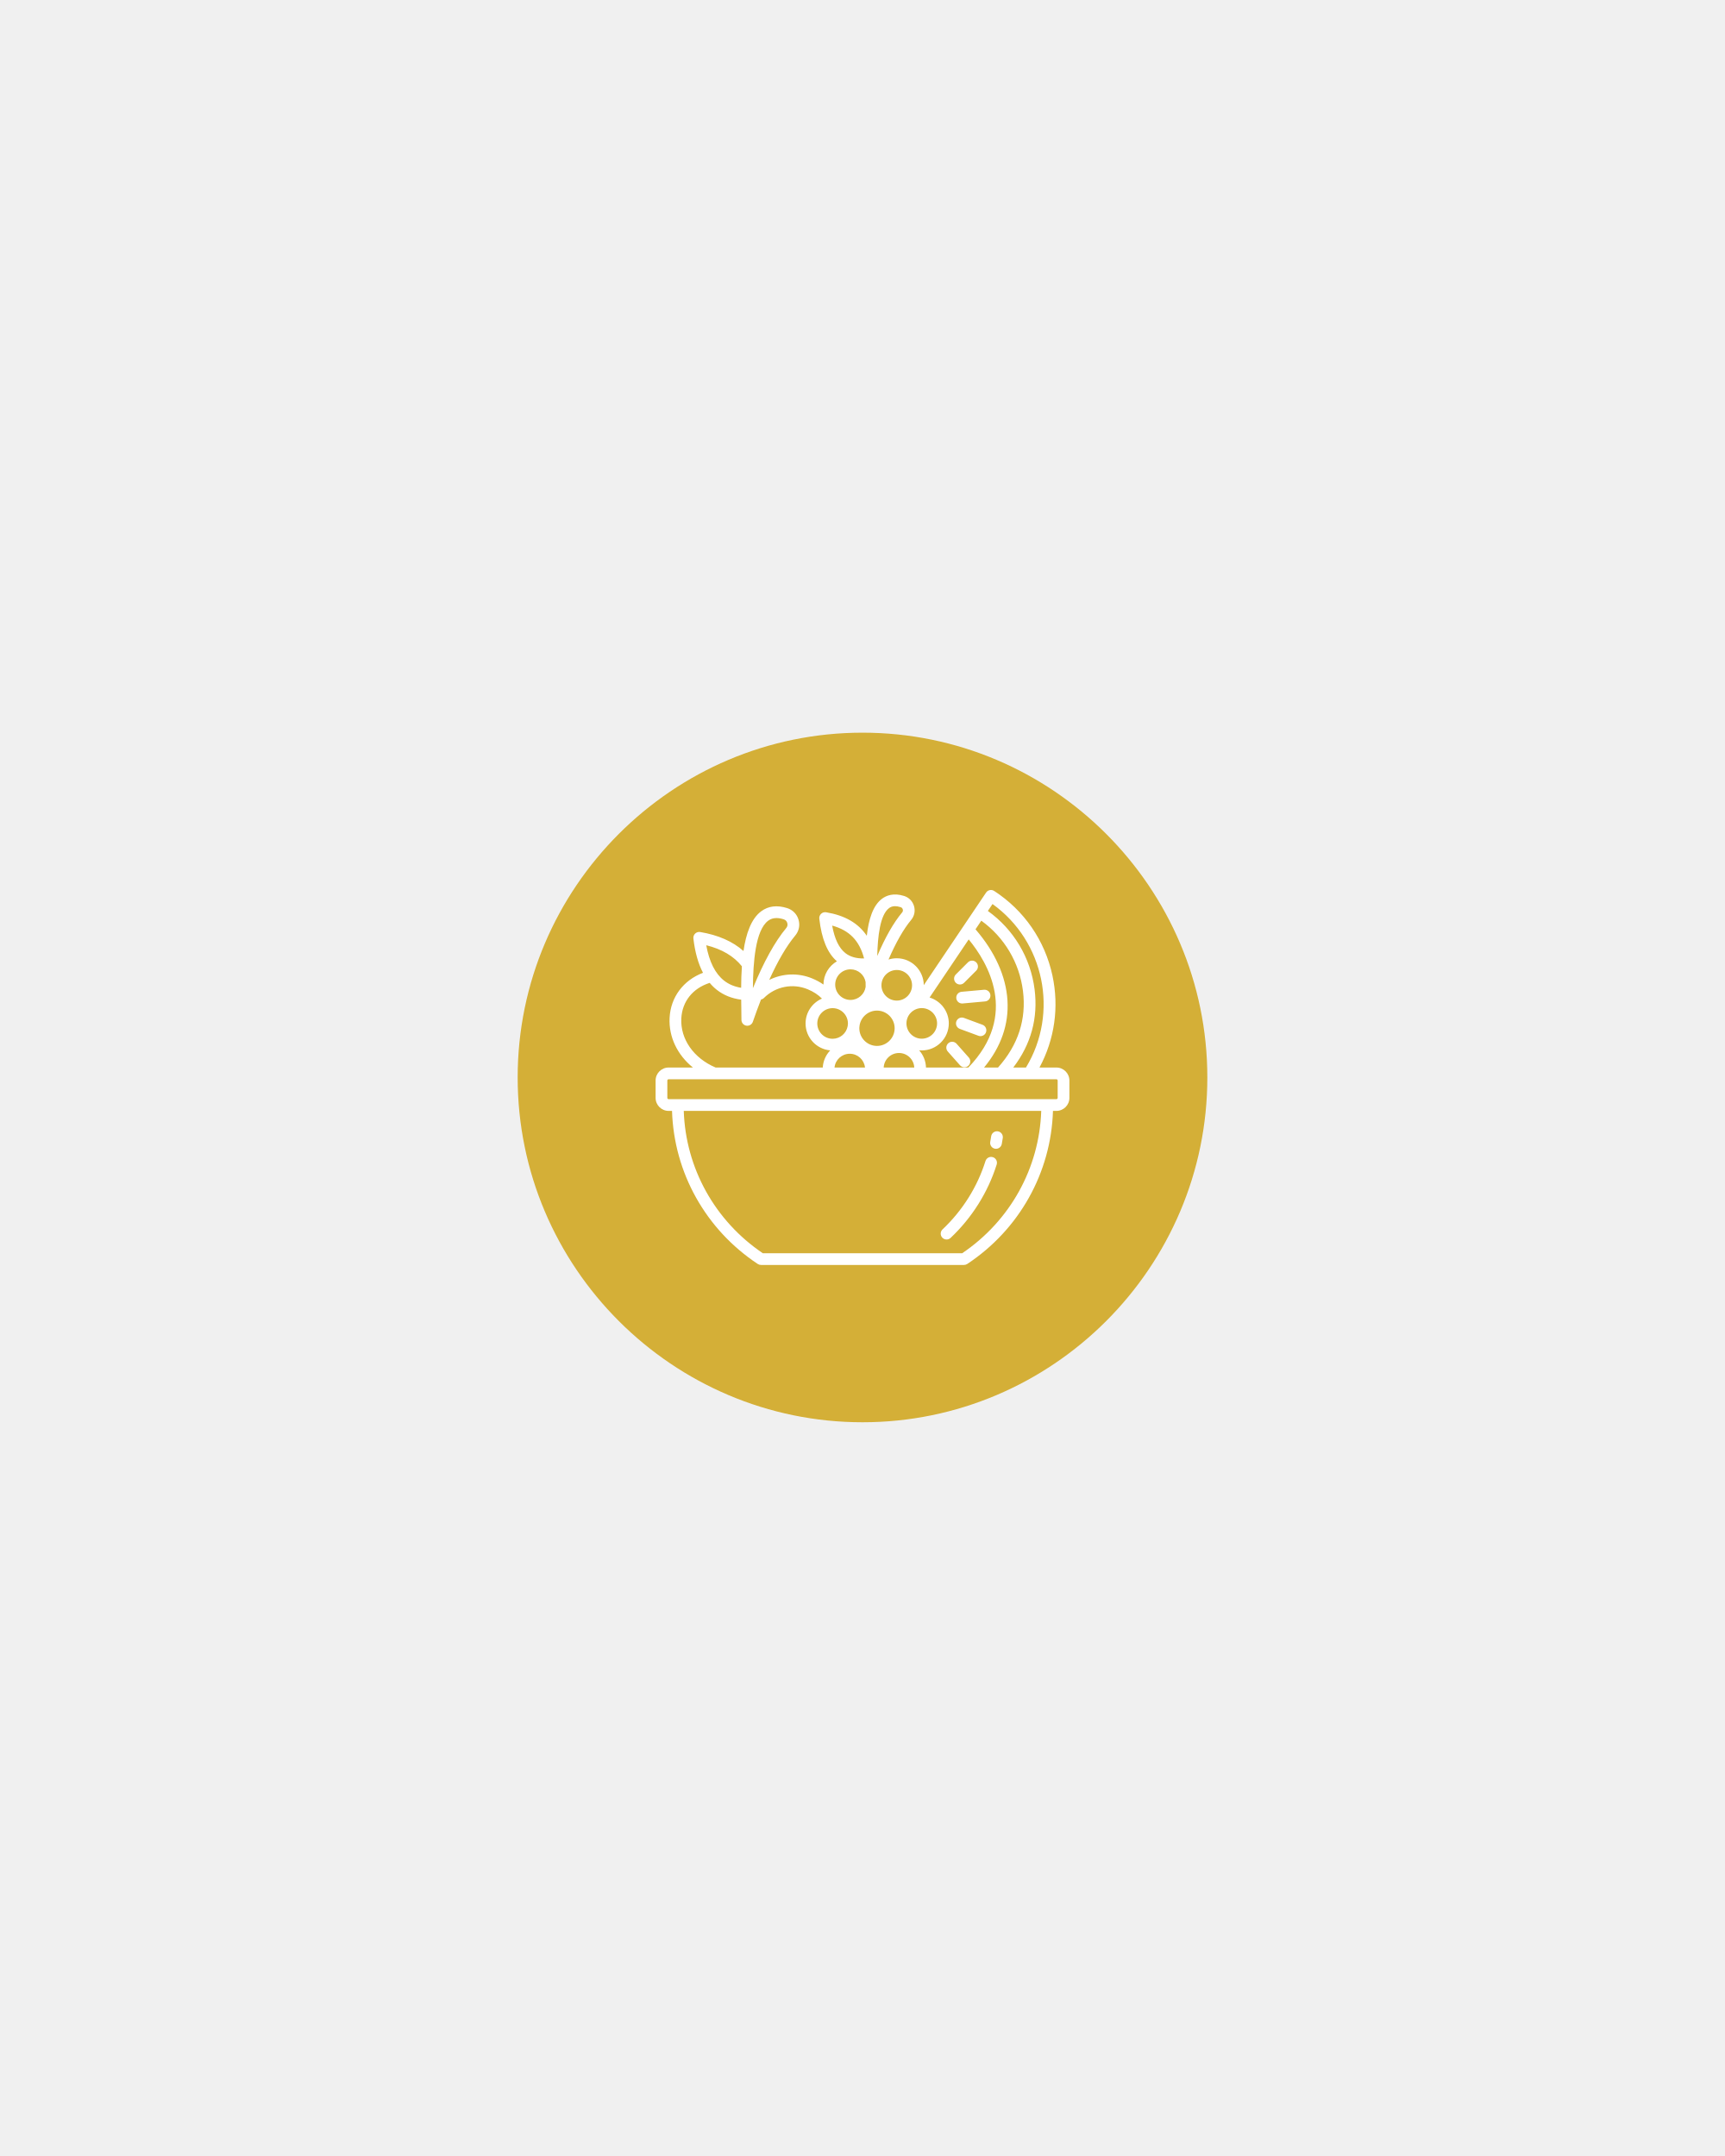
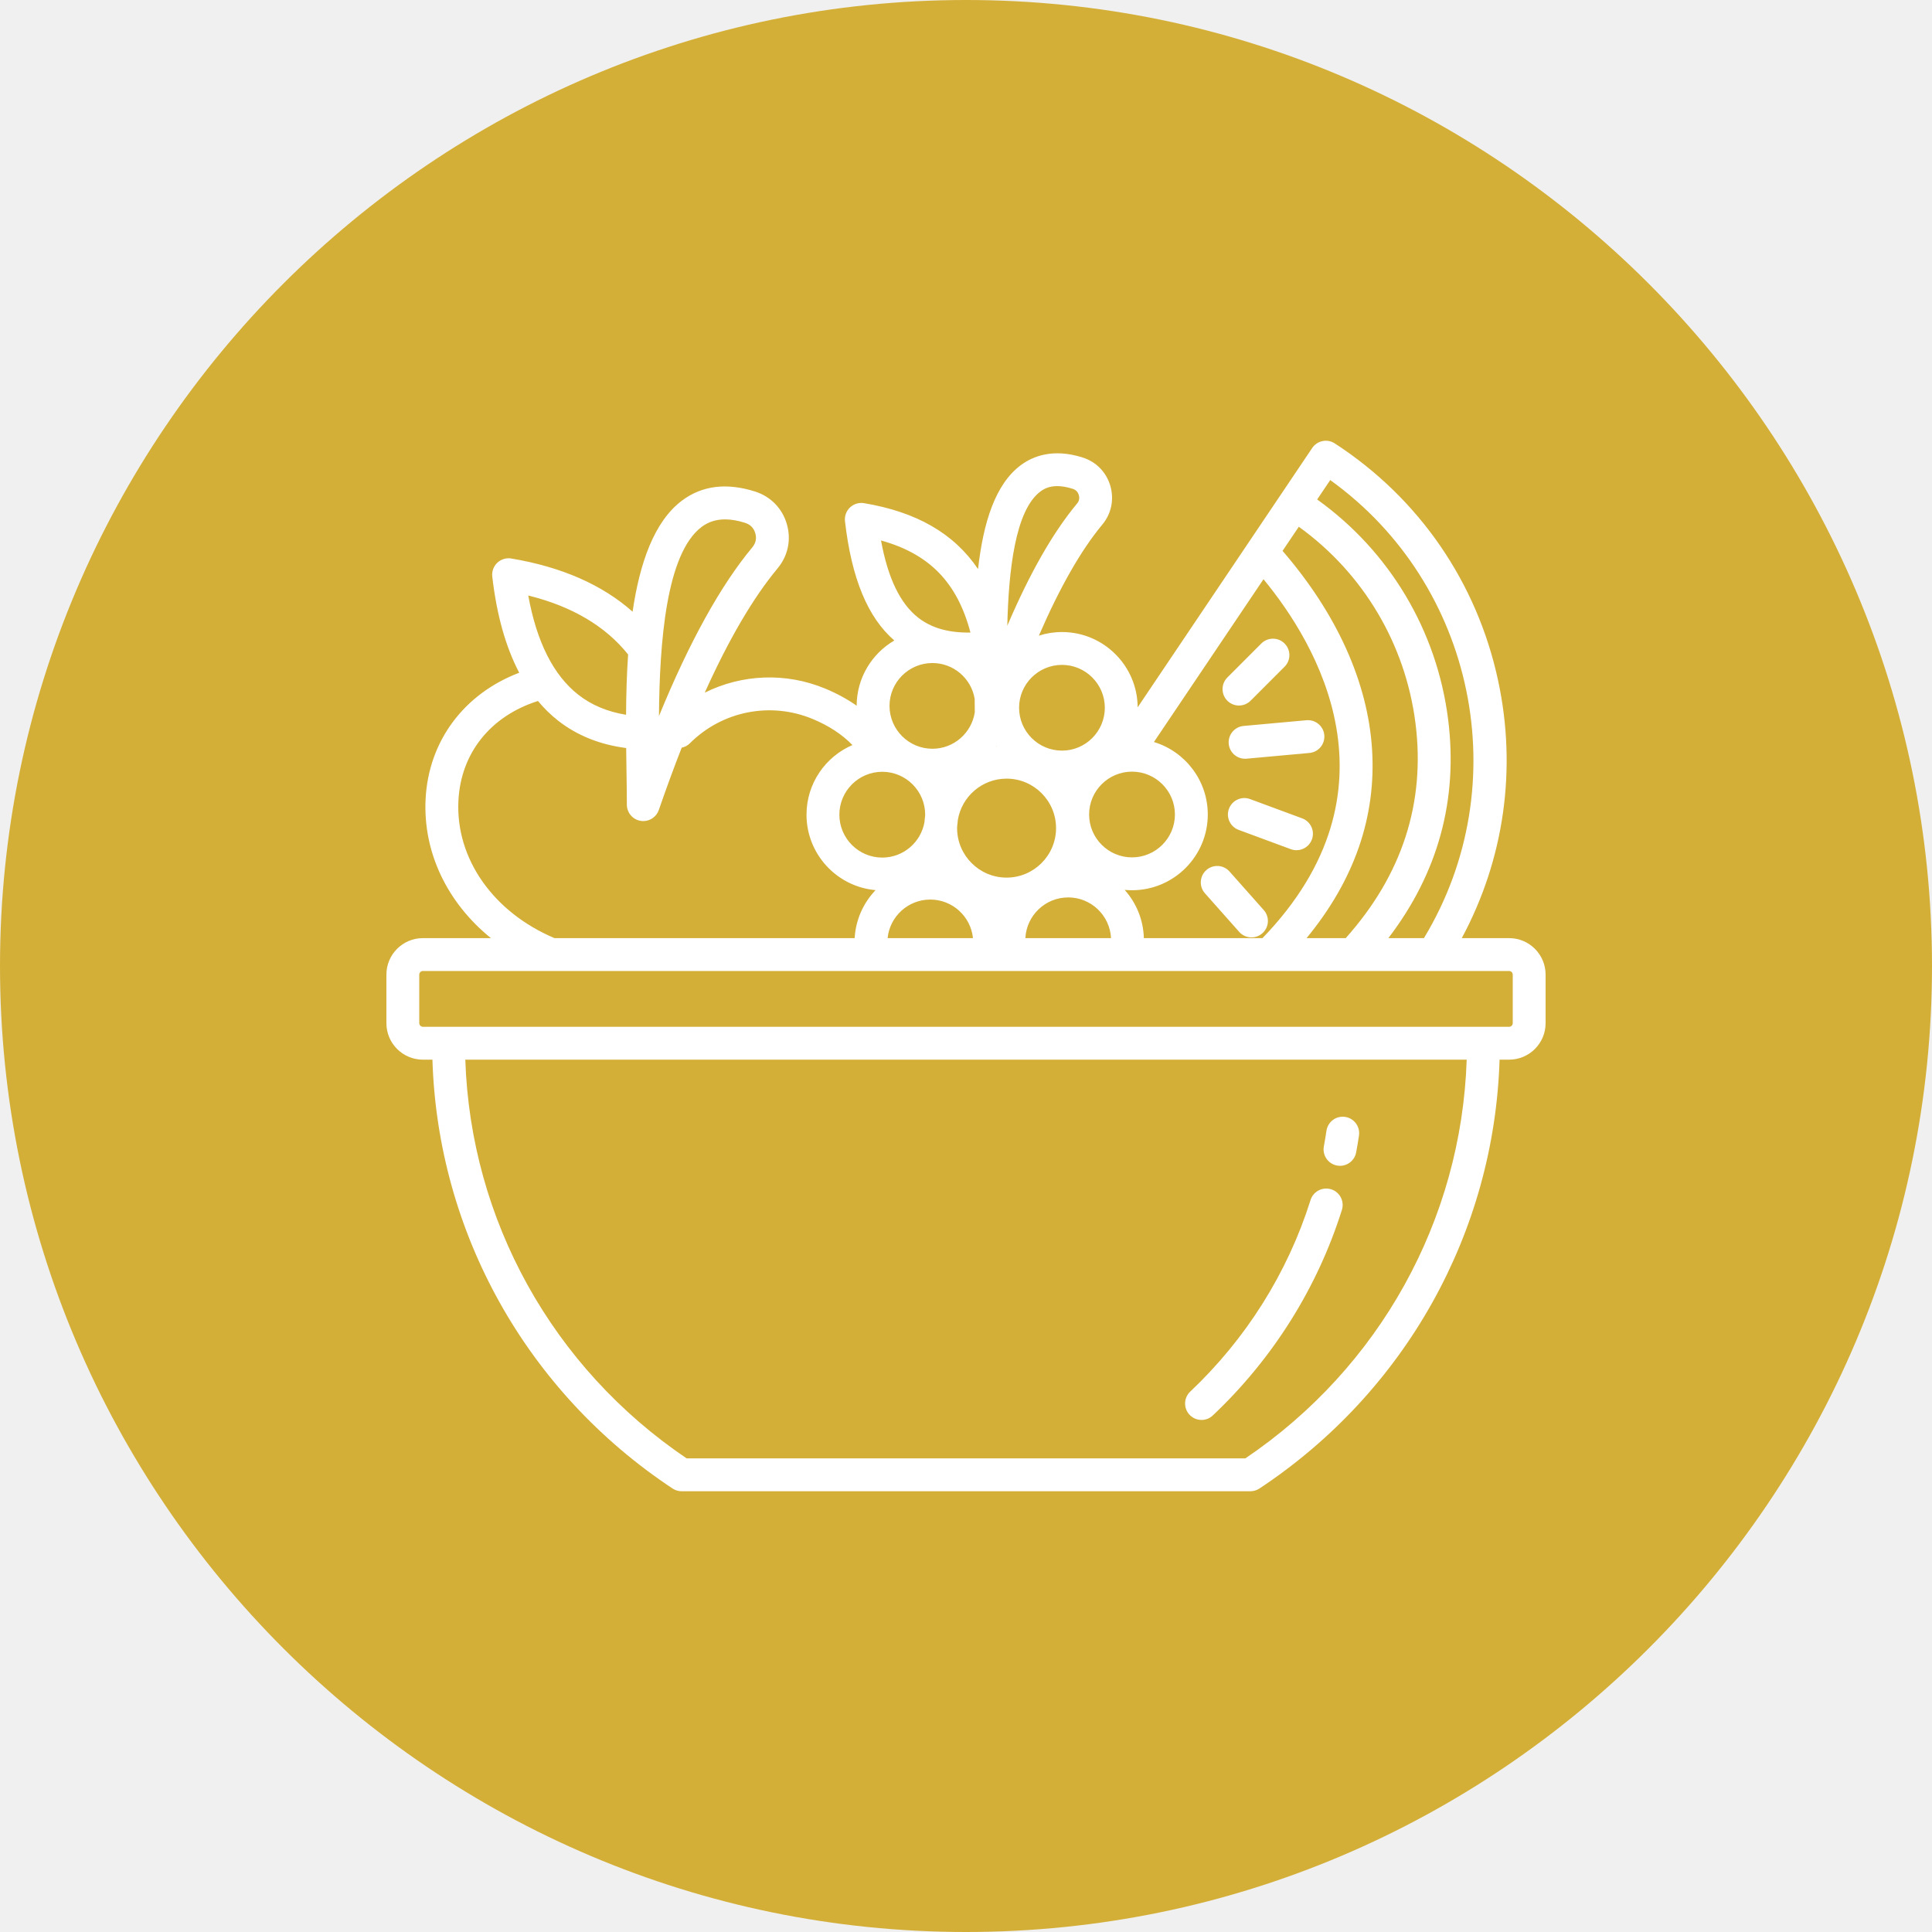
- <svg xmlns="http://www.w3.org/2000/svg" width="1080" zoomAndPan="magnify" viewBox="0 0 810 1012.5" height="1350" preserveAspectRatio="xMidYMid meet" version="1.0">
+ <svg xmlns="http://www.w3.org/2000/svg" width="500" zoomAndPan="magnify" viewBox="243.078 344.078 323.844 323.844" height="500" preserveAspectRatio="xMidYMid meet" version="1.0">
  <defs>
    <clipPath id="7c243d8bea">
      <path d="M 243.078 344.078 L 566.922 344.078 L 566.922 667.922 L 243.078 667.922 Z M 243.078 344.078 " clip-rule="nonzero" />
    </clipPath>
  </defs>
  <g clip-path="url(#7c243d8bea)">
    <path fill="#d4af37" d="M 405.008 667.922 C 494.199 667.922 566.922 595.18 566.922 506.008 C 566.922 416.82 494.199 344.078 405.008 344.078 C 315.82 344.078 243.078 416.82 243.078 506.008 C 243.078 595.18 315.82 667.922 405.008 667.922 Z M 405.008 667.922 " fill-opacity="1" fill-rule="evenodd" />
  </g>
  <path fill="#ffffff" d="M 464.984 536.234 C 465.156 535.301 465.305 534.418 465.422 533.613 C 465.648 532.109 467.047 531.066 468.551 531.293 C 470.055 531.516 471.094 532.918 470.871 534.422 C 470.742 535.305 470.586 536.227 470.398 537.238 C 470.152 538.566 468.996 539.492 467.695 539.492 C 467.527 539.492 467.359 539.477 467.188 539.445 C 465.695 539.168 464.707 537.73 464.984 536.234 Z M 444.48 582.09 C 445.156 582.09 445.836 581.844 446.367 581.34 C 456.418 571.855 463.898 559.941 468.008 546.887 C 468.465 545.434 467.66 543.887 466.211 543.43 C 464.758 542.977 463.211 543.781 462.754 545.23 C 458.93 557.391 451.953 568.492 442.59 577.336 C 441.48 578.379 441.434 580.121 442.477 581.227 C 443.02 581.801 443.746 582.09 444.48 582.09 Z M 502.152 507.438 L 502.152 515.59 C 502.152 518.957 499.41 521.699 496.043 521.699 L 494.438 521.699 C 493.547 550.676 478.645 577.391 454.184 593.586 C 453.73 593.883 453.203 594.043 452.66 594.043 L 357.34 594.043 C 356.797 594.043 356.27 593.883 355.816 593.586 C 331.355 577.391 316.453 550.676 315.562 521.699 L 313.957 521.699 C 310.59 521.699 307.848 518.957 307.848 515.59 L 307.848 507.438 C 307.848 504.07 310.59 501.328 313.957 501.328 L 325.367 501.328 C 318.086 495.43 313.965 486.988 314.418 478.012 C 314.91 468.293 320.855 460.363 330.109 456.844 C 327.844 452.523 326.332 447.137 325.594 440.727 C 325.492 439.867 325.805 439.012 326.43 438.414 C 327.059 437.816 327.93 437.551 328.781 437.695 C 337.211 439.105 344.02 442.098 349.113 446.609 C 350.297 438.543 352.695 431.48 357.434 427.957 C 360.789 425.461 364.898 424.961 369.645 426.469 C 372.262 427.305 374.203 429.289 374.965 431.914 C 375.734 434.531 375.168 437.246 373.414 439.352 C 369.32 444.27 365.238 451.246 361.207 460.184 C 367.418 457.09 374.762 456.742 381.418 459.508 C 383.355 460.316 385.109 461.27 386.672 462.367 C 386.684 457.707 389.223 453.633 392.984 451.438 C 388.531 447.586 385.82 441.043 384.715 431.449 C 384.617 430.59 384.926 429.734 385.555 429.137 C 386.184 428.543 387.055 428.277 387.906 428.418 C 396.703 429.891 402.973 433.48 407.02 439.465 C 407.902 431.652 409.906 425.23 414.195 422.043 C 416.16 420.582 419.551 419.176 424.543 420.762 C 426.805 421.477 428.504 423.199 429.188 425.496 C 429.859 427.816 429.367 430.184 427.844 432.016 C 424.285 436.293 420.727 442.527 417.215 450.625 C 418.438 450.234 419.738 450.02 421.09 450.02 C 428.062 450.02 433.738 455.676 433.773 462.641 L 457.695 427.098 C 457.707 427.082 457.715 427.066 457.723 427.051 C 457.75 427.012 457.777 426.977 457.805 426.938 L 463.031 419.172 C 463.871 417.926 465.555 417.582 466.816 418.402 C 480.922 427.566 490.641 441.672 494.184 458.117 C 497.383 472.945 495.215 488.109 488.102 501.328 L 496.043 501.328 C 499.41 501.328 502.152 504.07 502.152 507.438 Z M 463.863 427.801 C 475.977 436.477 483.922 449.746 485.809 464.625 C 487.512 478.086 484.145 490.406 475.797 501.328 L 481.758 501.328 C 497.332 475.613 490.371 442.016 466.051 424.547 Z M 468.648 501.328 C 478.098 490.758 482.031 478.648 480.344 465.316 C 478.66 452.023 471.582 440.156 460.785 432.371 L 458.062 436.418 C 467.176 446.965 472.363 458.477 473.066 469.719 C 473.773 481.016 470.078 491.625 462.086 501.328 Z M 454.699 501.328 C 478.594 476.598 463.73 451.906 454.867 441.168 L 436.5 468.457 C 441.715 470.035 445.527 474.883 445.527 480.602 C 445.527 487.605 439.828 493.301 432.828 493.301 C 432.41 493.301 432 493.281 431.594 493.242 C 433.527 495.402 434.727 498.227 434.812 501.328 Z M 403.527 482.48 C 403.52 482.617 403.508 482.75 403.508 482.887 C 403.508 487.461 407.227 491.184 411.801 491.184 C 416.375 491.184 420.094 487.461 420.094 482.887 C 420.094 478.312 416.375 474.594 411.801 474.594 C 407.691 474.594 404.277 477.602 403.629 481.531 C 403.605 481.852 403.574 482.168 403.527 482.48 Z M 410.492 496.625 C 410.492 496.629 410.492 496.629 410.492 496.629 C 410.492 496.625 410.492 496.625 410.492 496.625 Z M 432.828 487.793 C 436.793 487.793 440.02 484.566 440.02 480.602 C 440.02 476.645 436.793 473.422 432.828 473.422 C 428.863 473.422 425.637 476.645 425.637 480.602 C 425.637 484.566 428.863 487.793 432.828 487.793 Z M 410.086 469.195 C 410.113 469.191 410.145 469.188 410.172 469.184 C 410.16 469.164 410.148 469.141 410.133 469.121 C 410.117 469.145 410.102 469.172 410.086 469.195 Z M 383.773 480.637 C 383.773 484.602 387 487.828 390.965 487.828 C 394.504 487.828 397.445 485.254 398.039 481.883 C 398.062 481.562 398.094 481.246 398.141 480.93 C 398.145 480.832 398.156 480.734 398.156 480.637 C 398.156 476.672 394.93 473.445 390.965 473.445 C 387 473.445 383.773 476.672 383.773 480.637 Z M 391.859 501.328 L 406.168 501.328 C 405.805 497.703 402.734 494.863 399.012 494.863 C 395.293 494.863 392.223 497.703 391.859 501.328 Z M 414.953 501.328 L 429.309 501.328 C 429.121 497.535 425.977 494.504 422.137 494.504 C 418.289 494.504 415.141 497.535 414.953 501.328 Z M 421.09 455.527 C 417.121 455.527 413.898 458.75 413.898 462.707 C 413.898 466.676 417.121 469.898 421.09 469.898 C 425.047 469.898 428.27 466.676 428.27 462.707 C 428.27 458.75 425.047 455.527 421.09 455.527 Z M 411.922 448.965 C 415.723 440.082 419.586 433.328 423.609 428.492 C 423.973 428.059 424.066 427.602 423.906 427.051 C 423.746 426.52 423.418 426.184 422.879 426.012 C 421.852 425.688 421 425.559 420.289 425.559 C 418.91 425.559 418.059 426.031 417.48 426.461 C 413.234 429.617 412.141 439.785 411.922 448.965 Z M 396.984 447.609 C 399.203 449.344 402.09 450.172 405.746 450.105 C 403.543 441.738 398.879 436.926 390.754 434.672 C 391.914 440.996 393.965 445.246 396.984 447.609 Z M 392.18 462.395 C 392.18 466.363 395.406 469.586 399.371 469.586 C 402.969 469.586 405.949 466.926 406.473 463.473 C 406.473 462.785 406.465 462.031 406.453 461.211 C 405.887 457.816 402.93 455.215 399.371 455.215 C 395.406 455.215 392.18 458.438 392.18 462.395 Z M 353.535 464.102 C 358.625 451.691 363.867 442.211 369.18 435.828 C 369.766 435.125 369.934 434.328 369.68 433.457 C 369.426 432.582 368.852 431.996 367.973 431.719 C 366.754 431.328 365.637 431.137 364.613 431.137 C 363.121 431.137 361.836 431.547 360.719 432.375 C 354.719 436.84 353.629 451.859 353.535 464.102 Z M 331.625 443.898 C 333.039 451.688 335.852 457.27 340.012 460.527 C 342.223 462.262 344.902 463.383 348.02 463.891 C 348.039 460.586 348.129 457.16 348.363 453.785 C 344.566 449.027 338.953 445.711 331.625 443.898 Z M 336.023 501.328 L 386.336 501.328 C 386.512 498.215 387.816 495.402 389.844 493.281 C 383.363 492.715 378.266 487.262 378.266 480.637 C 378.266 475.406 381.441 470.906 385.965 468.965 C 384.242 467.188 382.016 465.723 379.301 464.594 C 372.23 461.656 364.152 463.254 358.723 468.66 C 358.332 469.055 357.848 469.301 357.344 469.406 C 356.059 472.688 354.777 476.168 353.508 479.852 C 353.121 480.977 352.062 481.707 350.906 481.707 C 350.754 481.707 350.602 481.695 350.445 481.668 C 349.117 481.441 348.145 480.289 348.152 478.941 C 348.156 477.41 348.129 475.605 348.094 473.512 C 348.074 472.215 348.055 470.859 348.039 469.465 C 343.625 468.895 339.801 467.359 336.613 464.863 C 335.398 463.91 334.277 462.809 333.25 461.578 C 325.293 464.105 320.32 470.316 319.918 478.289 C 319.43 487.98 325.734 496.973 336.023 501.328 Z M 488.926 521.699 L 321.074 521.699 C 321.953 548.551 335.664 573.32 358.176 588.535 L 451.824 588.535 C 474.336 573.32 488.047 548.551 488.926 521.699 Z M 496.645 507.438 C 496.645 507.117 496.363 506.836 496.043 506.836 L 335.473 506.836 C 335.469 506.836 335.465 506.836 335.465 506.836 C 335.457 506.836 335.453 506.836 335.445 506.836 L 313.957 506.836 C 313.637 506.836 313.355 507.117 313.355 507.438 L 313.355 515.59 C 313.355 515.91 313.637 516.191 313.957 516.191 L 496.043 516.191 C 496.363 516.191 496.645 515.91 496.645 515.59 Z M 450.754 462.34 C 451.461 462.34 452.164 462.07 452.703 461.535 L 458.398 455.836 C 459.477 454.762 459.477 453.02 458.398 451.941 C 457.324 450.867 455.582 450.867 454.504 451.941 L 448.809 457.641 C 447.734 458.715 447.734 460.457 448.809 461.535 C 449.348 462.07 450.051 462.34 450.754 462.34 Z M 465.059 467.297 C 464.922 465.781 463.582 464.672 462.066 464.805 L 451.531 465.762 C 450.016 465.902 448.902 467.242 449.039 468.754 C 449.168 470.184 450.371 471.262 451.777 471.262 C 451.859 471.262 451.945 471.258 452.031 471.25 L 462.566 470.289 C 464.082 470.152 465.195 468.812 465.059 467.297 Z M 461.355 481.254 L 452.613 478.02 C 451.188 477.492 449.602 478.223 449.074 479.648 C 448.547 481.074 449.277 482.656 450.703 483.184 L 459.445 486.418 C 459.758 486.535 460.082 486.59 460.398 486.59 C 461.52 486.59 462.57 485.902 462.98 484.793 C 463.508 483.363 462.781 481.781 461.355 481.254 Z M 449.168 490.156 C 448.16 489.02 446.418 488.918 445.281 489.926 C 444.145 490.938 444.039 492.676 445.051 493.812 L 450.793 500.281 C 451.336 500.895 452.094 501.207 452.852 501.207 C 453.504 501.207 454.156 500.977 454.68 500.512 C 455.816 499.5 455.922 497.762 454.91 496.625 Z M 449.168 490.156 " fill-opacity="1" fill-rule="nonzero" />
</svg>
